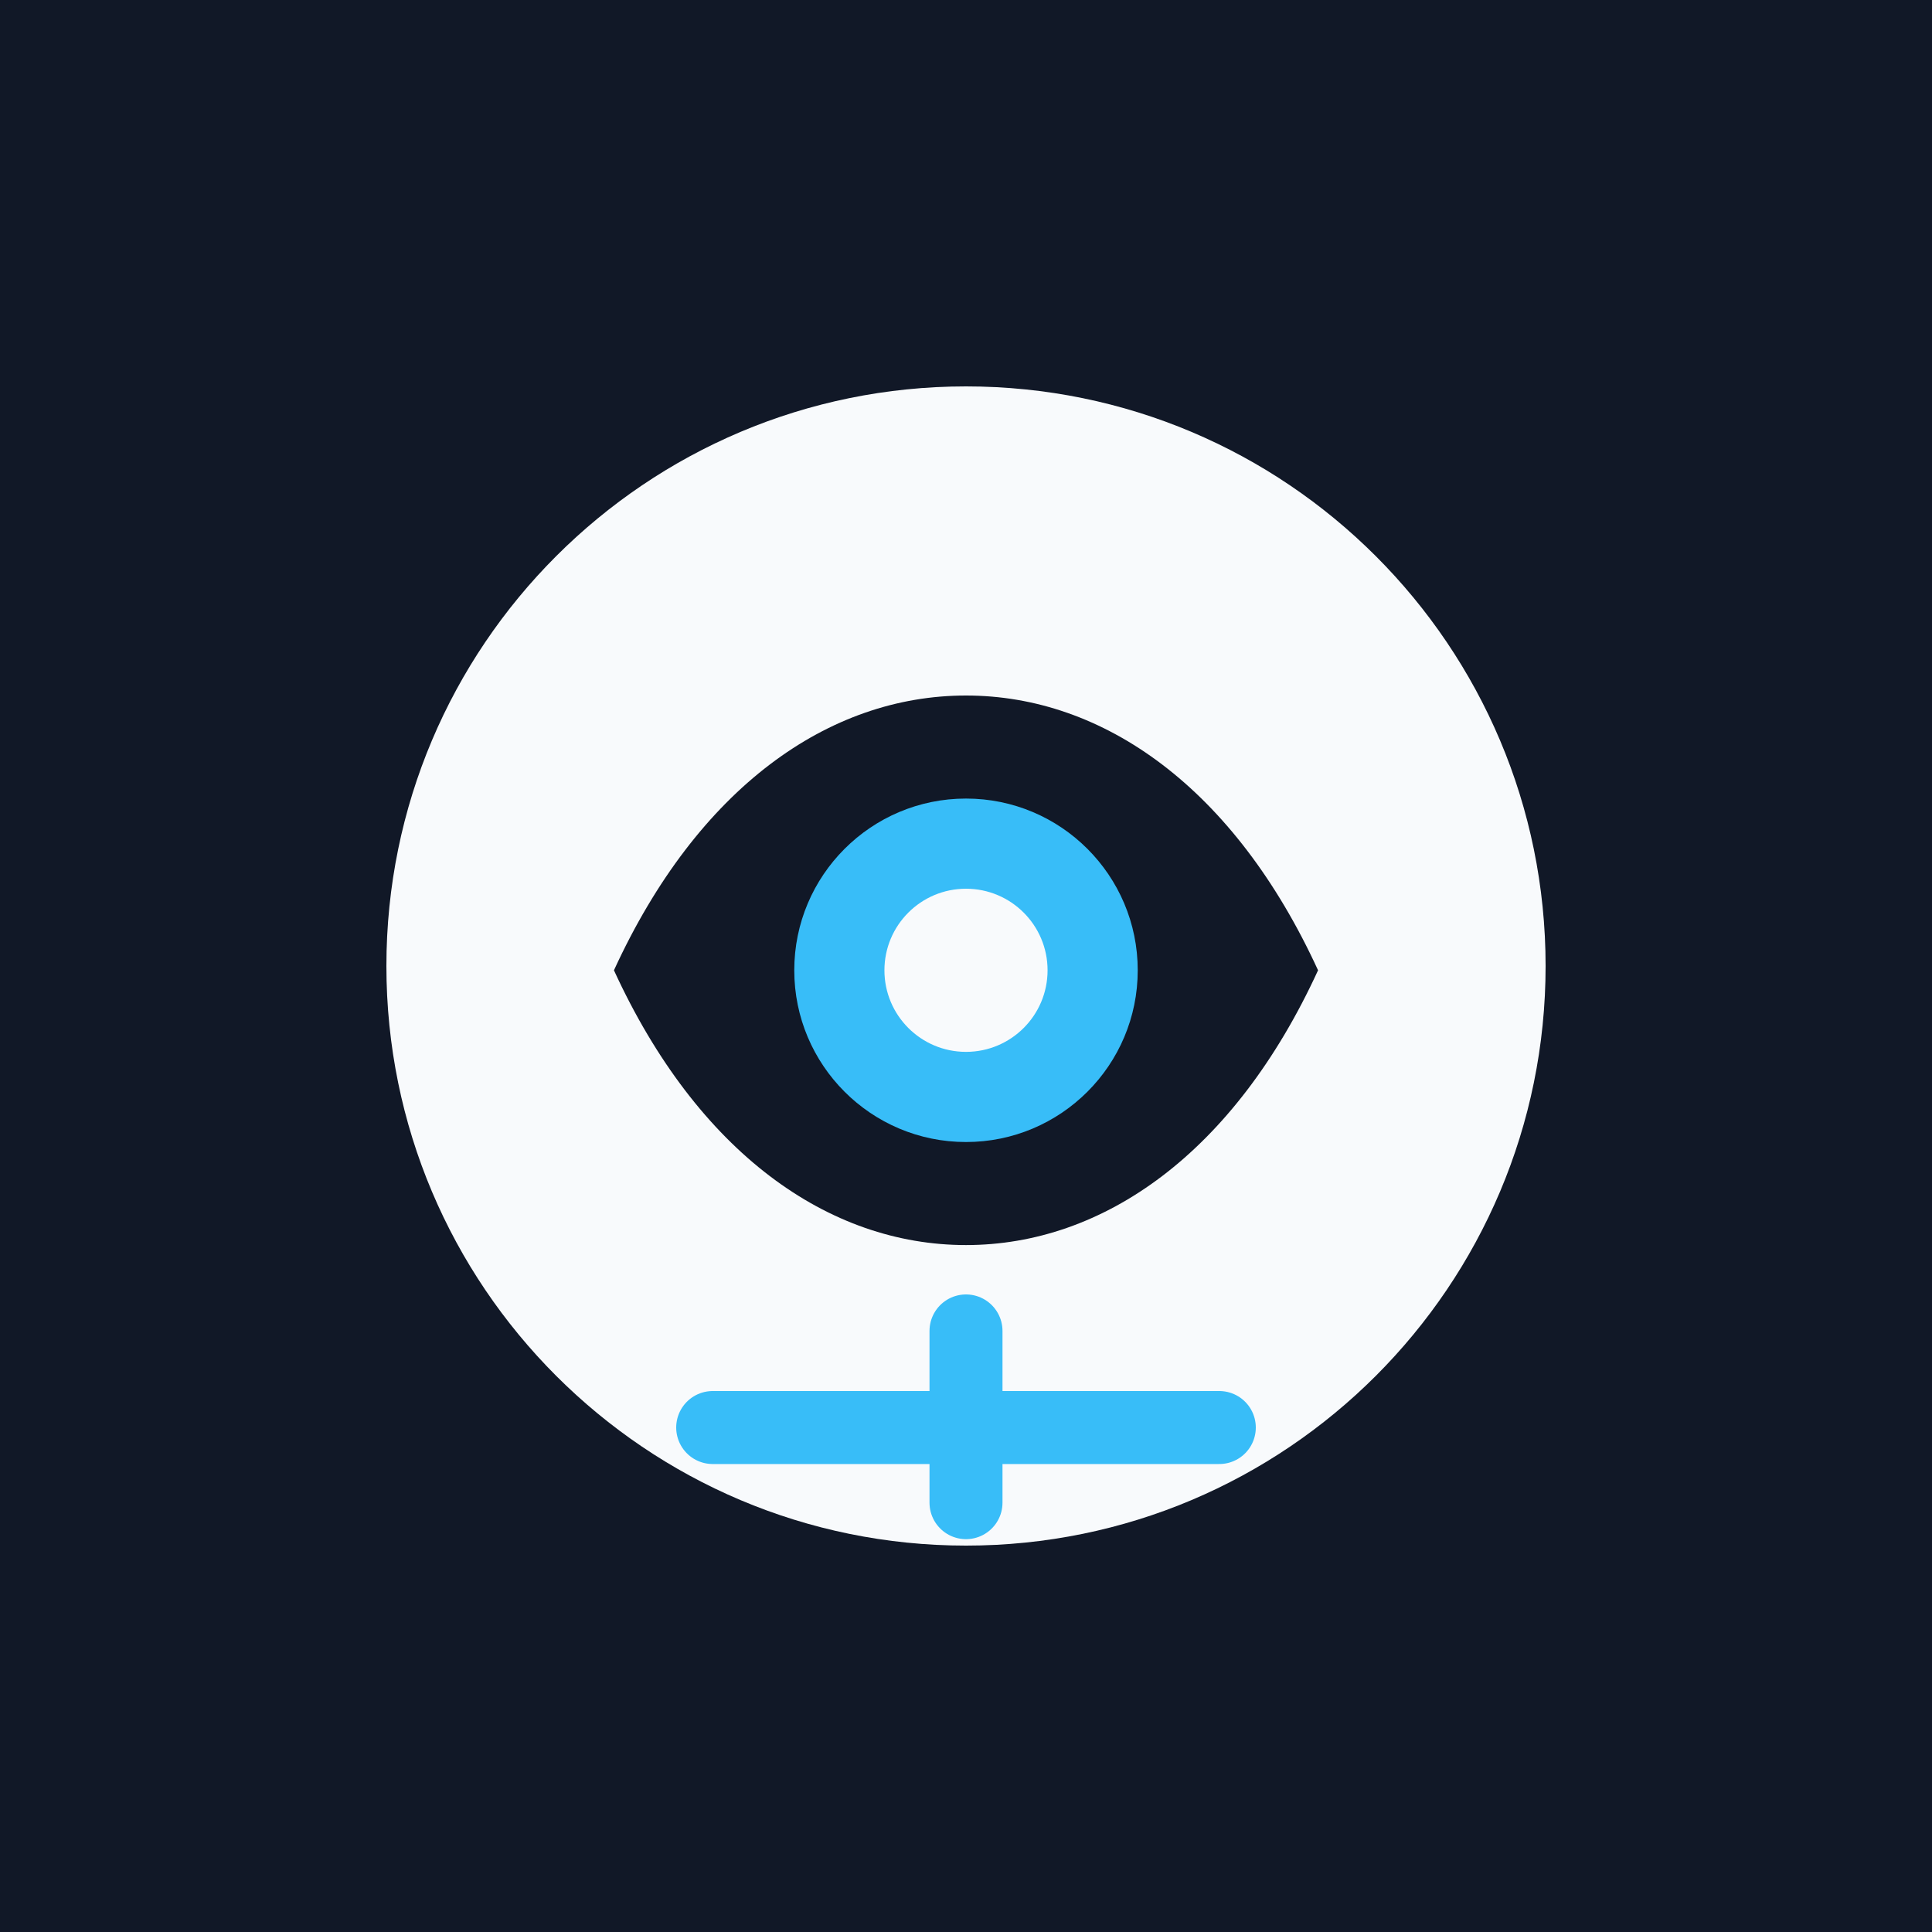
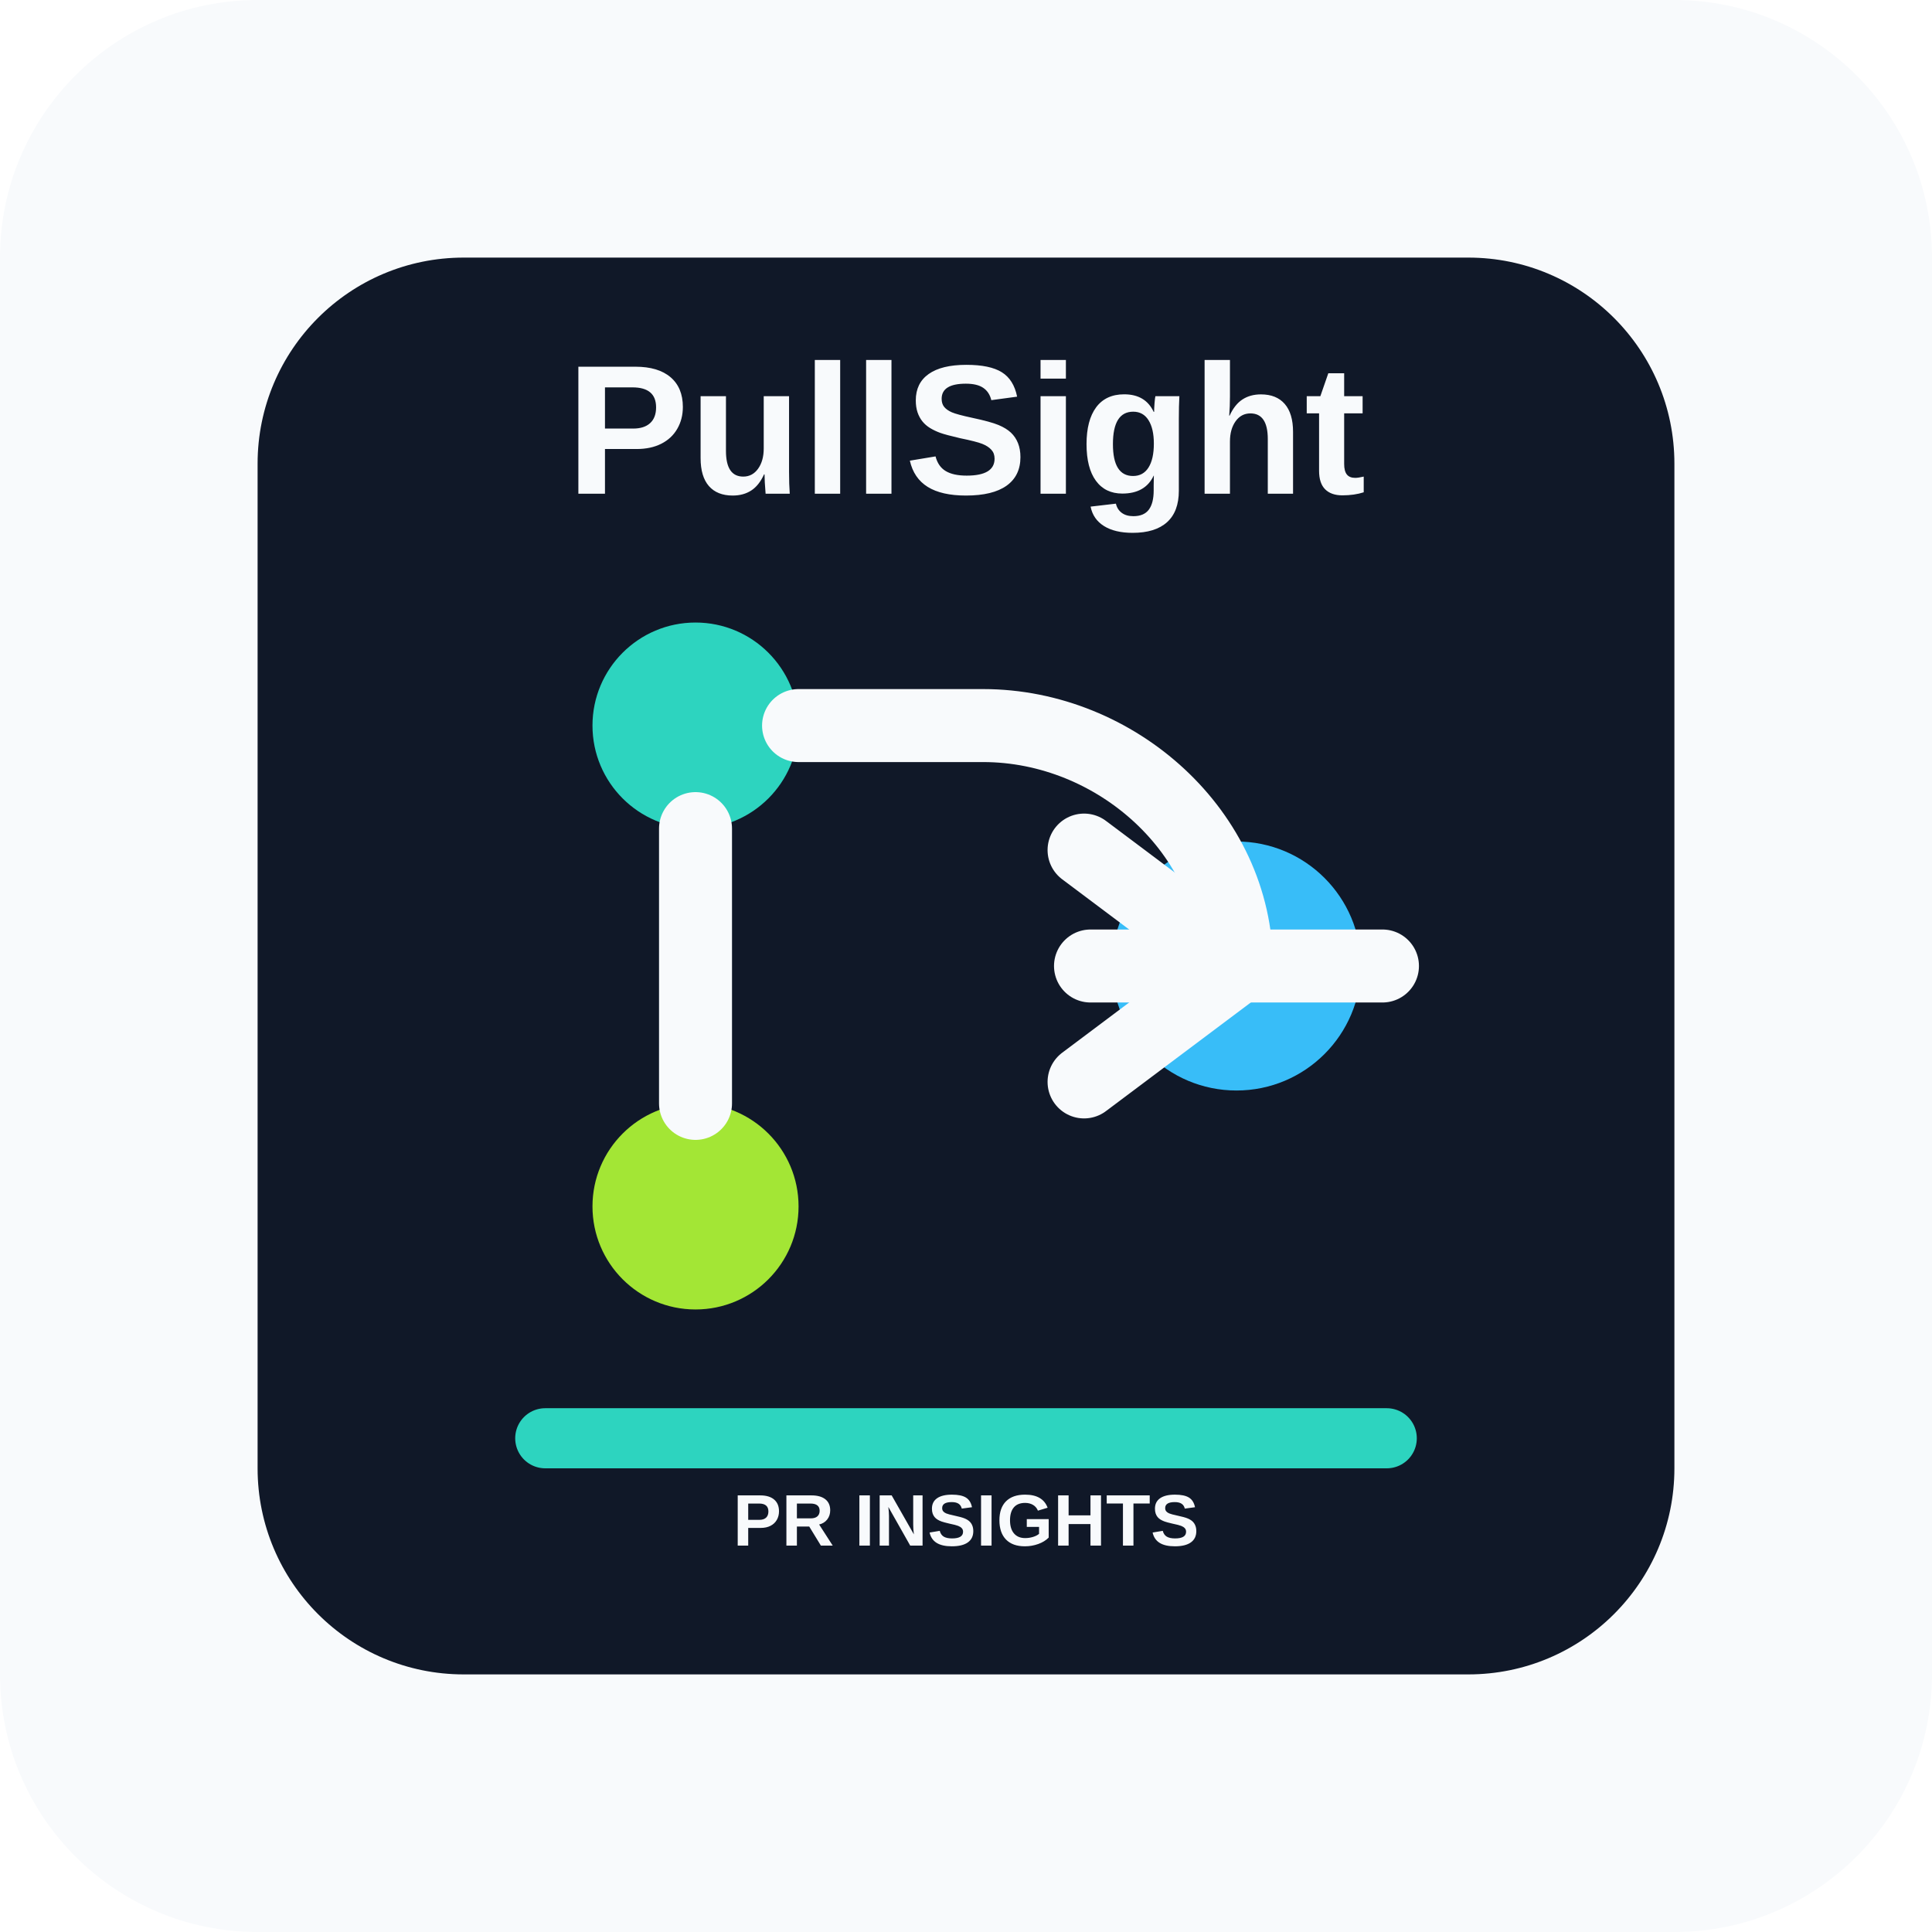
<svg xmlns="http://www.w3.org/2000/svg" width="900" height="900" viewBox="0 0 900 900" fill="none">
-   <rect width="900" height="900" fill="#111827" />
-   <circle cx="450" cy="450" r="270" fill="#F8FAFC" />
-   <path d="M286 452C325 367 386 324 450 324C514 324 575 367 614 452C575 537 514 580 450 580C386 580 325 537 286 452Z" fill="#111827" />
-   <circle cx="450" cy="452" r="80" fill="#38BDF8" />
-   <circle cx="450" cy="452" r="38" fill="#F8FAFC" />
-   <path d="M332 665H568" stroke="#38BDF8" stroke-width="34" stroke-linecap="round" />
-   <path d="M450 620V700" stroke="#38BDF8" stroke-width="34" stroke-linecap="round" />
+   <rect width="900" height="900" rx="120" fill="#F8FAFC" />
+   <rect x="120" y="120" width="660" height="660" rx="96" fill="#101828" />
+   <circle cx="324" cy="338" r="48" fill="#2DD4BF" />
+   <circle cx="324" cy="562" r="48" fill="#A3E635" />
+   <circle cx="576" cy="450" r="58" fill="#38BDF8" />
+   <path d="M324 386V514" stroke="#F8FAFC" stroke-width="34" stroke-linecap="round" />
+   <path d="M372 338H458C520 338 576 388 576 450" stroke="#F8FAFC" stroke-width="34" stroke-linecap="round" />
+   <path d="M508 450H644" stroke="#F8FAFC" stroke-width="34" stroke-linecap="round" />
+   <path d="M505 396L577 450L505 504" stroke="#F8FAFC" stroke-width="34" stroke-linecap="round" stroke-linejoin="round" />
+   <path d="M254 670H646" stroke="#2DD4BF" stroke-width="28" stroke-linecap="round" />
+   <text x="450" y="230" text-anchor="middle" fill="#F8FAFC" font-family="Arial, Helvetica, sans-serif" font-size="86" font-weight="800" letter-spacing="0">PullSight</text>
+   <text x="450" y="720" text-anchor="middle" fill="#F8FAFC" font-family="Arial, Helvetica, sans-serif" font-size="34" font-weight="700" letter-spacing="0">PR INSIGHTS</text>
</svg>
